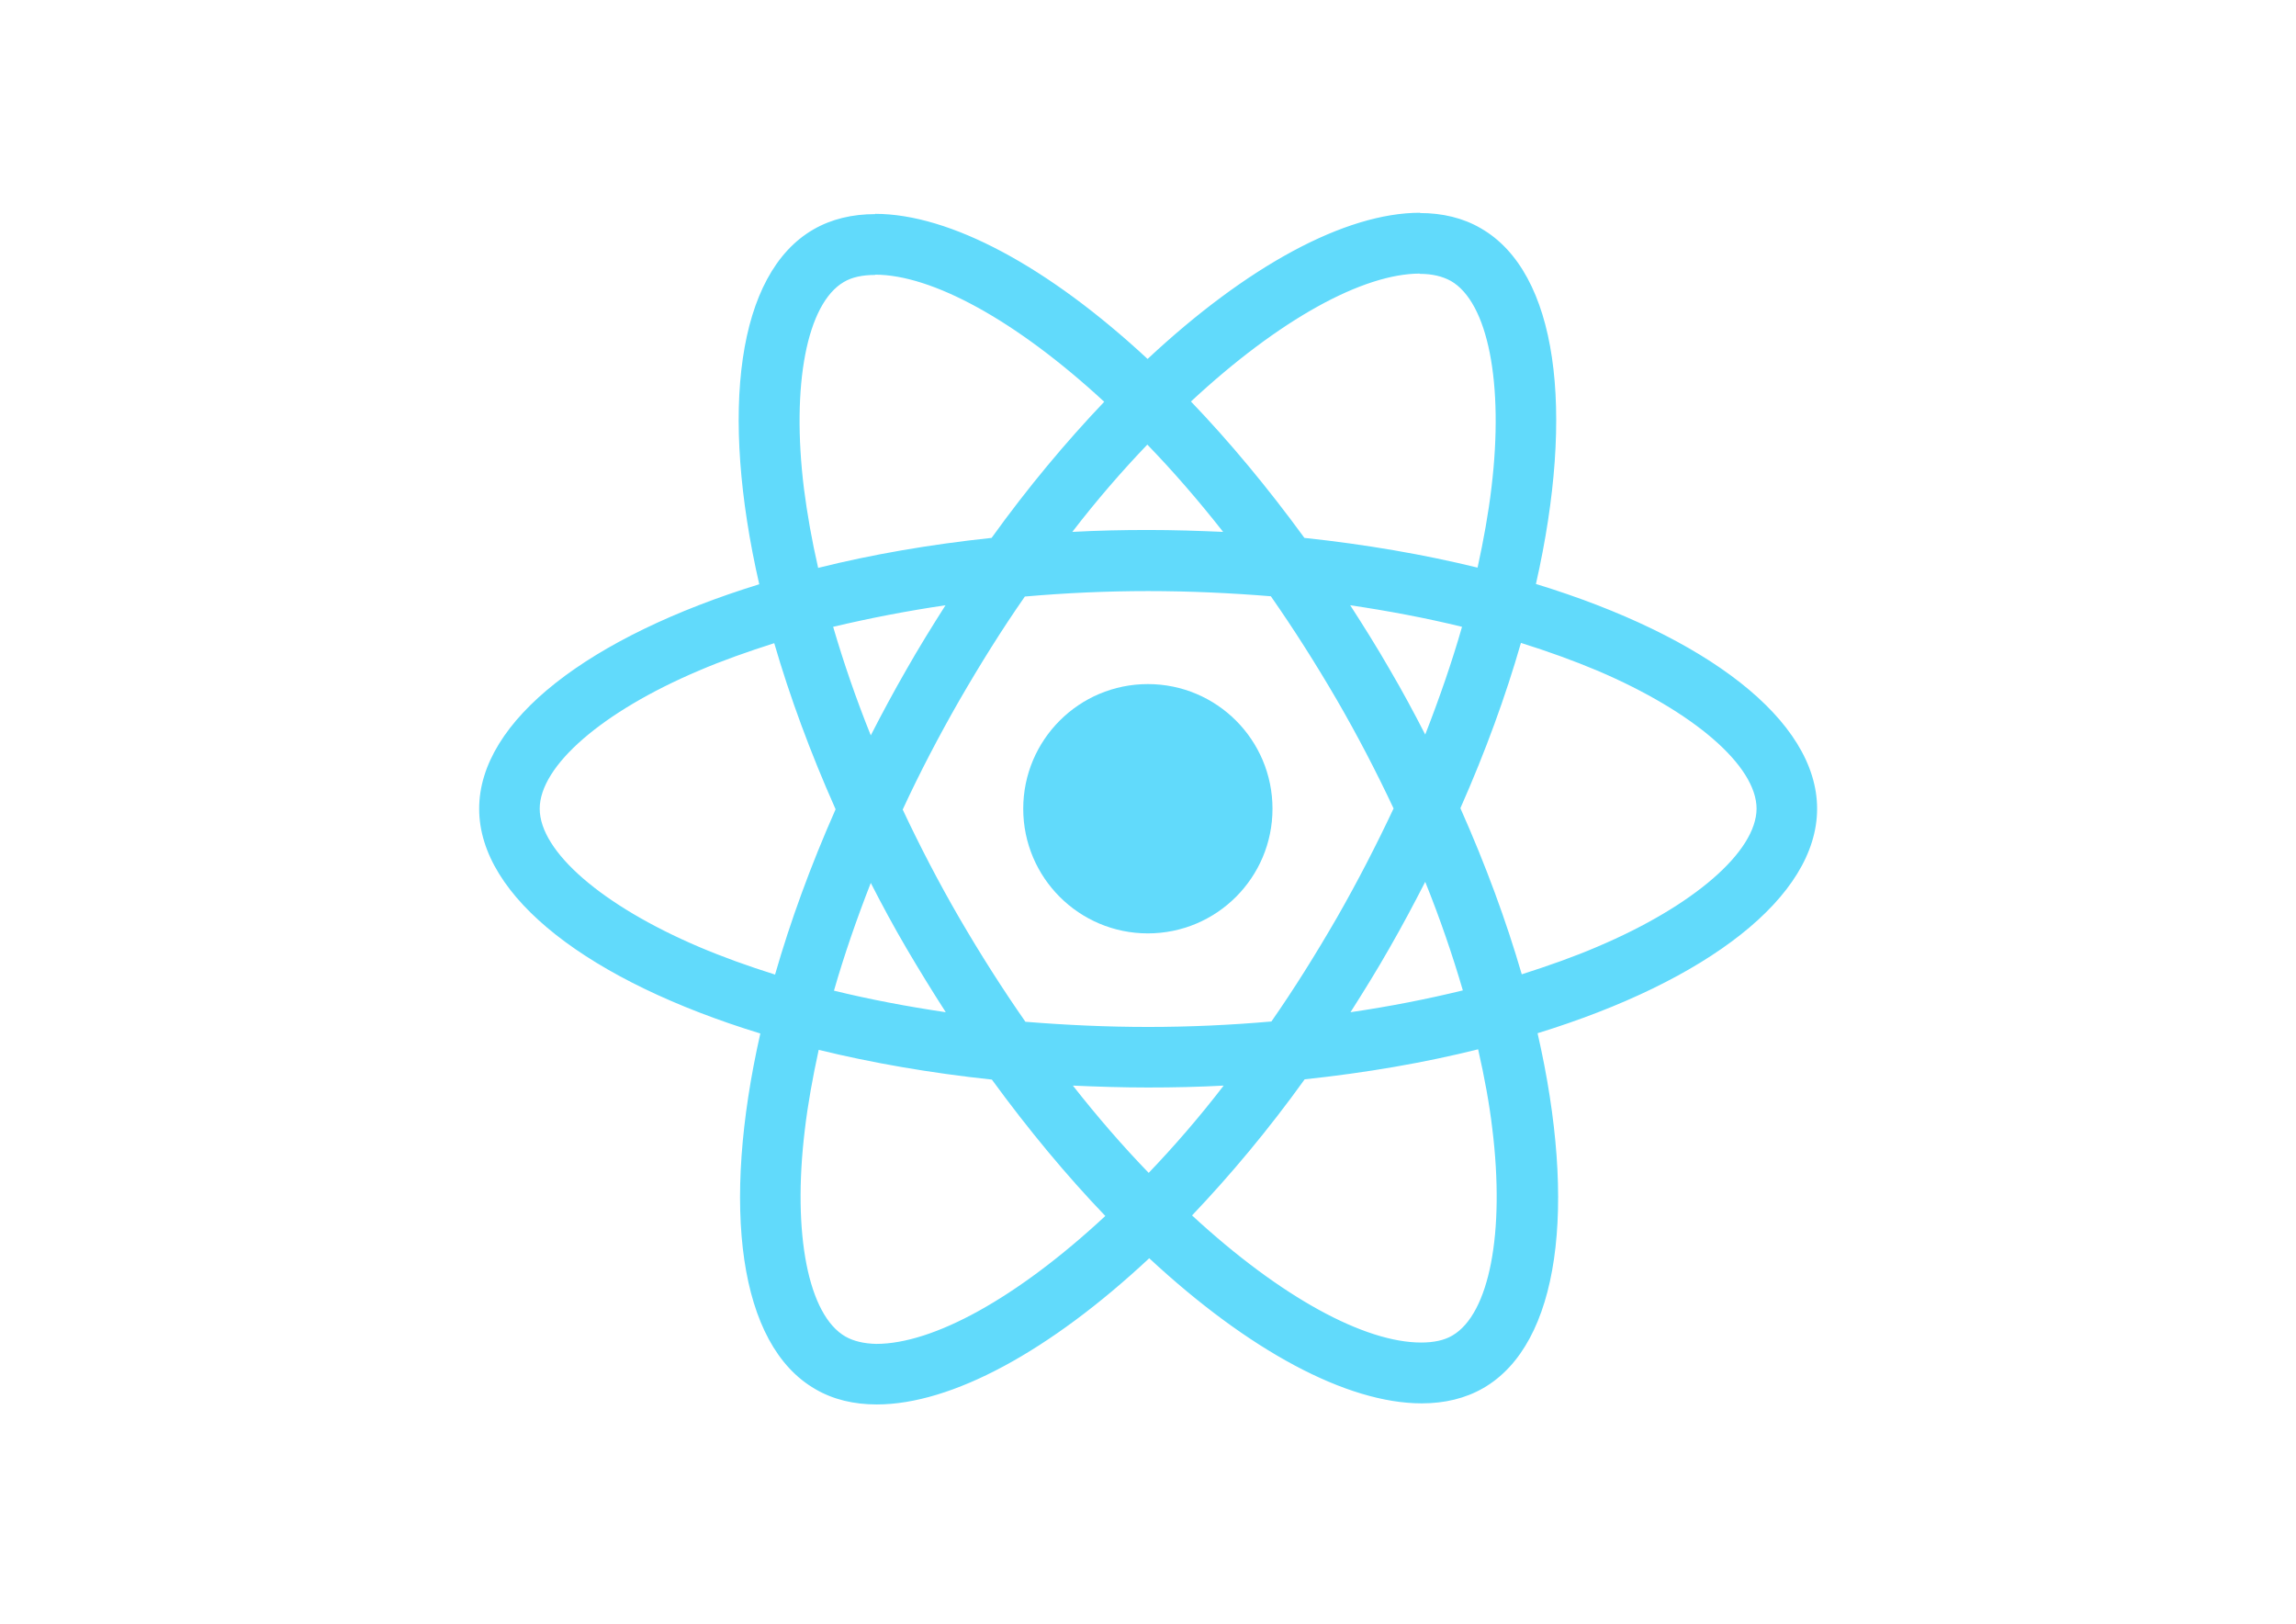
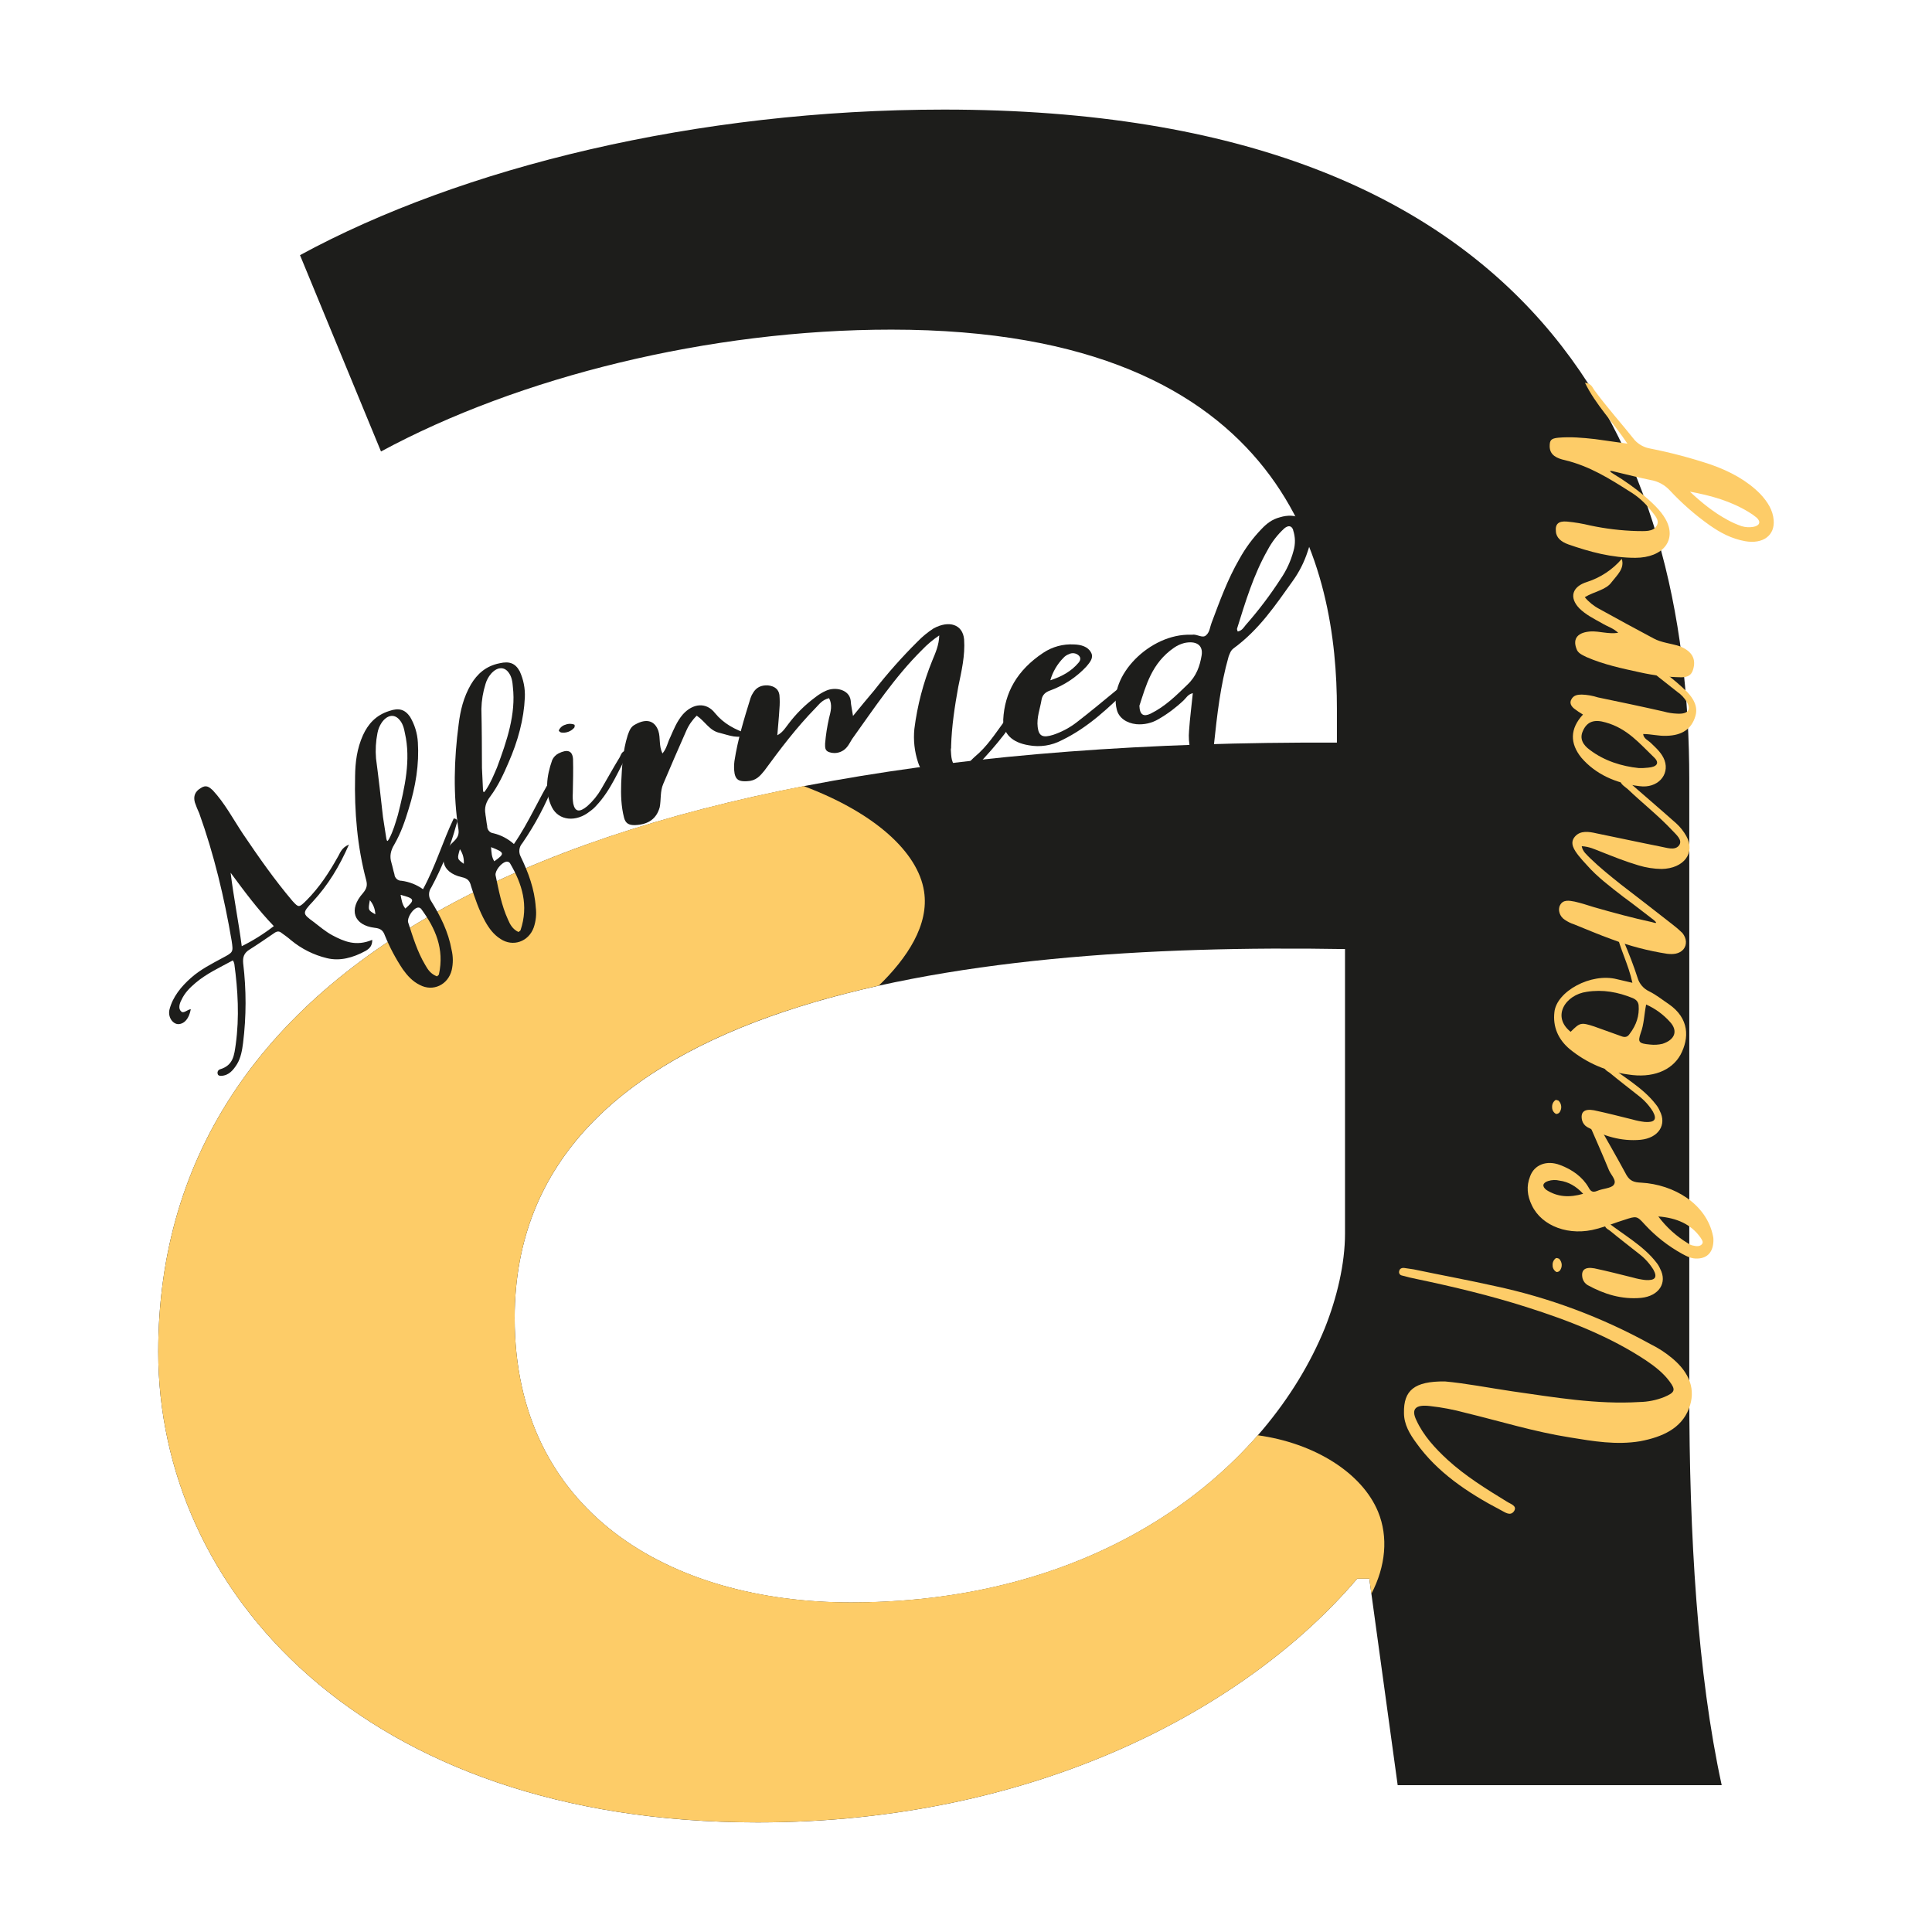
- <svg xmlns="http://www.w3.org/2000/svg" viewBox="0 0 841.9 595.3">
-   <g fill="#61DAFB">
-     <path d="M666.3 296.5c0-32.5-40.7-63.3-103.1-82.4 14.4-63.6 8-114.2-20.2-130.4-6.5-3.8-14.1-5.6-22.4-5.6v22.3c4.6 0 8.3.9 11.4 2.6 13.6 7.8 19.5 37.5 14.9 75.7-1.1 9.4-2.9 19.3-5.1 29.4-19.6-4.8-41-8.5-63.5-10.9-13.5-18.5-27.5-35.3-41.6-50 32.6-30.3 63.2-46.9 84-46.9V78c-27.5 0-63.5 19.6-99.9 53.6-36.4-33.8-72.4-53.2-99.9-53.2v22.3c20.7 0 51.4 16.5 84 46.6-14 14.7-28 31.4-41.3 49.9-22.6 2.4-44 6.1-63.6 11-2.3-10-4-19.7-5.2-29-4.7-38.2 1.1-67.9 14.6-75.8 3-1.8 6.9-2.6 11.5-2.6V78.5c-8.4 0-16 1.8-22.6 5.6-28.1 16.2-34.4 66.7-19.9 130.1-62.2 19.2-102.7 49.9-102.7 82.3 0 32.5 40.7 63.3 103.1 82.4-14.4 63.6-8 114.2 20.2 130.4 6.5 3.8 14.1 5.6 22.5 5.6 27.5 0 63.5-19.6 99.9-53.6 36.4 33.8 72.4 53.2 99.9 53.2 8.4 0 16-1.8 22.6-5.6 28.1-16.2 34.4-66.7 19.9-130.1 62-19.1 102.5-49.9 102.5-82.3zm-130.2-66.7c-3.7 12.9-8.3 26.2-13.5 39.5-4.1-8-8.4-16-13.1-24-4.6-8-9.5-15.8-14.4-23.4 14.2 2.1 27.9 4.7 41 7.9zm-45.8 106.5c-7.8 13.5-15.8 26.3-24.1 38.2-14.9 1.3-30 2-45.2 2-15.1 0-30.2-.7-45-1.9-8.3-11.9-16.4-24.6-24.2-38-7.6-13.1-14.5-26.4-20.8-39.8 6.2-13.4 13.2-26.8 20.7-39.9 7.8-13.5 15.8-26.3 24.1-38.2 14.9-1.3 30-2 45.2-2 15.1 0 30.2.7 45 1.9 8.3 11.9 16.4 24.6 24.2 38 7.6 13.1 14.5 26.4 20.8 39.8-6.3 13.4-13.2 26.8-20.7 39.9zm32.3-13c5.4 13.4 10 26.8 13.8 39.8-13.1 3.2-26.9 5.9-41.2 8 4.9-7.7 9.8-15.6 14.4-23.7 4.6-8 8.9-16.1 13-24.1zM421.2 430c-9.3-9.6-18.6-20.3-27.8-32 9 .4 18.2.7 27.5.7 9.4 0 18.7-.2 27.8-.7-9 11.7-18.3 22.4-27.5 32zm-74.4-58.9c-14.2-2.1-27.9-4.7-41-7.9 3.7-12.9 8.3-26.2 13.5-39.5 4.1 8 8.4 16 13.1 24 4.7 8 9.5 15.8 14.4 23.4zM420.7 163c9.3 9.6 18.6 20.3 27.8 32-9-.4-18.2-.7-27.5-.7-9.4 0-18.7.2-27.8.7 9-11.7 18.3-22.4 27.5-32zm-74 58.9c-4.9 7.7-9.8 15.6-14.4 23.7-4.6 8-8.9 16-13 24-5.4-13.4-10-26.8-13.8-39.8 13.1-3.1 26.9-5.8 41.2-7.9zm-90.5 125.2c-35.4-15.1-58.3-34.9-58.3-50.6 0-15.7 22.9-35.6 58.3-50.6 8.6-3.7 18-7 27.7-10.1 5.7 19.6 13.2 40 22.5 60.9-9.2 20.8-16.6 41.1-22.2 60.6-9.9-3.1-19.3-6.5-28-10.2zM310 490c-13.6-7.8-19.5-37.5-14.9-75.7 1.1-9.4 2.9-19.3 5.1-29.4 19.6 4.8 41 8.5 63.5 10.9 13.5 18.5 27.5 35.3 41.6 50-32.6 30.3-63.2 46.9-84 46.9-4.5-.1-8.3-1-11.3-2.7zm237.2-76.2c4.7 38.2-1.1 67.9-14.6 75.8-3 1.8-6.9 2.6-11.5 2.6-20.7 0-51.4-16.5-84-46.6 14-14.7 28-31.4 41.3-49.9 22.6-2.4 44-6.1 63.6-11 2.3 10.1 4.1 19.8 5.2 29.1zm38.5-66.7c-8.6 3.7-18 7-27.7 10.1-5.7-19.6-13.2-40-22.5-60.9 9.2-20.8 16.6-41.1 22.2-60.6 9.9 3.1 19.3 6.5 28.1 10.2 35.4 15.1 58.3 34.9 58.3 50.6-.1 15.7-23 35.6-58.4 50.6zM320.8 78.4z" />
-     <circle cx="420.9" cy="296.5" r="45.7" />
-     <path d="M520.5 78.1z" />
-   </g>
+ <svg xmlns="http://www.w3.org/2000/svg" id="Layer_1" data-name="Layer 1" viewBox="0 0 1080 1080">
+   <defs>
+     <style>.cls-1{fill:#1d1d1b;}.cls-2{fill:#fdcc68;}</style>
+   </defs>
+   <path class="cls-1" d="M781.31,997.92,765.46,882.5h-6.79c-61.14,71.9-178.88,136.24-335.11,136.24-221.9,0-335.11-130.57-335.11-263,0-221.4,235.48-342.5,658.89-340.61V396.19c0-75.69-24.9-211.93-249.06-211.93-101.89,0-208.31,26.49-285.3,68.12L167.7,142.63c90.57-49.2,221.89-81.37,360-81.37,335.11,0,416.62,191.12,416.62,374.67V778.42c0,79.48,4.53,157.06,18.12,219.5ZM751.87,530.54C534.51,526.75,287.7,558.92,287.7,736.79c0,107.86,86.05,159,187.94,159,142.64,0,233.21-75.69,264.91-153.27,6.79-17,11.32-36,11.32-53Z" />
+   <path class="cls-2" d="M807.72,772.23c11.23,1,24.36,3.54,37.5,5.5,23.64,3.35,47.28,7.48,71.38,6A39.13,39.13,0,0,0,930.2,781c6.2-2.61,6.67-4,3.08-8.79-3.36-4.58-8.14-8.36-13.17-11.74-20.09-13.32-43-22.25-66.68-29.78C833.36,724.3,812.82,719.36,792,715c-2.87-.59-5.5-1.18-8.36-2a1.92,1.92,0,0,1-1.44-2.59c.23-1.2,1.42-1.8,2.86-1.6l5.25.78c15,3.16,30.09,5.92,45.14,9.28a317.15,317.15,0,0,1,87.22,32.53,60.07,60.07,0,0,1,12.2,7.95c9.57,8,13.42,17.53,9.15,28.31s-14.51,15.59-27.15,18c-13.36,2.22-26.26,0-39.15-2.11-20.06-3.15-39.18-9.1-58.76-13.84A128.06,128.06,0,0,0,799.41,786c-8.12-1-10.73,1.62-7.61,8,3.84,8.37,10.31,15.54,17.49,22.11,9.81,8.95,21.29,16.11,33,23.27,2.15,1.39,6,2.38,4.07,5.37-2.14,3-5,.61-7.4-.58-18.64-9.73-35.63-21.27-47.13-37.4-3.84-5.18-7-10.56-7-16.94C784.59,777.26,790.54,772.07,807.72,772.23Z" />
+   <path class="cls-2" d="M870.08,711.06a4.16,4.16,0,0,1-2.16-3.79,4.49,4.49,0,0,1,1.89-4h.72c.24.2,1,.19,1.2.59a5,5,0,0,1,.25,6.39A2.31,2.31,0,0,1,870.08,711.06Zm28.08-28.19c9.57,7.56,20.57,13.52,27.76,22.88a14.52,14.52,0,0,1,2.15,3.59c4.08,7.77-.67,15.16-10.69,16.18-11,1-20.77-2.15-29.86-7.12a6.29,6.29,0,0,1-2.87-3.78c-1-4.59,1.17-6.59,6.66-5.6,7.41,1.58,14.34,3.36,21.5,5.14a42.5,42.5,0,0,0,6.93,1.38c5.49.39,6.92-1.41,4.52-5.79a32.82,32.82,0,0,0-7.91-8.76c-5.5-4.38-11-8.56-16.27-12.93C898.41,686.86,895.78,685.87,898.16,682.87Z" />
+   <path class="cls-2" d="M890.34,623.65l1.92,3c5.76,10.17,11.52,20.13,17,30.29,1.92,3.19,4.07,4,8.13,4.17,18.38,1,36.55,11.89,40.19,29.83a8.23,8.23,0,0,1,.24,2.2c0,6.38-3.07,10.18-8.8,10.39-3.34.21-6-1.18-8.6-2.58a82.78,82.78,0,0,1-21.05-16.51c-4.32-4.78-4.55-4.77-11.23-2.57-5.25,1.61-10,3.62-15.26,5-15.5,4.43-31-1.33-36.56-13.08-2.64-5.39-3.14-10.77-1-16.16,2.36-6.59,9.28-9.19,16.68-6.42,6.94,2.58,12.68,6.76,16,12.54,1.2,2.19,2.16,3,4.78,2,3.1-1.4,7.88-1.41,9.3-3.41,1.9-2.4-1.45-5.38-2.65-8.17-3.84-9.37-7.93-18.54-12-27.9,0-.4-.24-.6-.48-1a1.86,1.86,0,1,1,3.34-1.6ZM885,667.34c-3.83-4.18-8.37-6.76-13.15-7.35a11.76,11.76,0,0,0-6.44.21c-3.1,1-3.57,3-.94,5C870.67,669.17,877.35,669.55,885,667.34ZM927,680a58.44,58.44,0,0,0,16.75,15.12,7,7,0,0,0,2.87,1.19c1.67.4,3.58.59,4.77-.8,1-1.2,0-2.4-.72-3.59C945.42,684.37,937.3,680.8,927,680Z" />
+   <path class="cls-2" d="M869.81,622.69a4.14,4.14,0,0,1-2.16-3.78,4.51,4.51,0,0,1,1.9-4h.71c.24.2,1,.2,1.2.6a5,5,0,0,1,.26,6.38A2.33,2.33,0,0,1,869.81,622.69Zm28.08-28.18c9.57,7.56,20.57,13.52,27.76,22.88a14.23,14.23,0,0,1,2.16,3.58c4.08,7.78-.67,15.16-10.7,16.18-11,1-20.77-2.15-29.85-7.11a6.28,6.28,0,0,1-2.88-3.79c-1-4.58,1.17-6.58,6.67-5.6,7.4,1.58,14.33,3.36,21.5,5.14a42.2,42.2,0,0,0,6.92,1.39c5.49.38,6.92-1.42,4.52-5.8a32.94,32.94,0,0,0-7.9-8.76c-5.51-4.38-11-8.55-16.27-12.93C898.14,598.5,895.51,597.51,897.89,594.51Z" />
+   <path class="cls-2" d="M903.4,520.69c3.58,1.19,3.59,3.78,4.31,5.58,2.88,6.77,5.53,13.55,7.7,20.32a12.1,12.1,0,0,0,6.47,7.57c4.06,2,7.41,4.77,11,7.16,11.48,7.95,11.51,18.92,6.53,28.31-5,9-15.95,13.2-29.33,11a65.1,65.1,0,0,1-32.5-14.09c-6.7-5.57-9.59-12.75-8.66-20.73,1.16-11.57,20.46-22.18,35-18.42l8.6,2C910.37,539.22,905.57,530.46,903.4,520.69ZM887,554.43c-11.93,1.63-19.77,13.81-9,22.36,5.24-5.19,5.72-5.39,13.12-3L906,579.13c2.39,1,3.82.59,5-1.21,3.8-5,5.46-10.18,5-16-.24-2-1.44-3.18-3.35-4C904.45,554.6,896.09,553,887,554.43Zm33.2,7.11c-1.18,6-1.16,11-3.06,16-1.65,5-1.17,5.79,5.27,6.37a20.19,20.19,0,0,0,6.92-.41c6.92-2.21,8.81-7.2,4.26-12.18A39.29,39.29,0,0,0,920.23,561.54Z" />
+   <path class="cls-2" d="M906.24,434.51a5.17,5.17,0,0,1,1.91.6c9.57,8.36,19.38,16.71,29,25.27a28.5,28.5,0,0,1,5.51,7c5.28,9.36-1.38,18.15-13.79,18.38a46.53,46.53,0,0,1-12.89-2c-7.41-2.18-14.34-5-21.27-7.73-3.11-1.19-6.22-2.78-10.51-3,.48,3,2.87,4.78,4.55,6.57,5.51,5.37,11.49,10.15,17.47,14.92,9.57,7.36,19.38,14.92,29,22.48a53.89,53.89,0,0,1,5.27,4.58c2.39,3,2.64,6.57.5,9.17-2.38,2.6-5.72,2.81-9.06,2.42A156.69,156.69,0,0,1,901,525.08c-7.17-2.58-14.1-5.55-21-8.33a20.3,20.3,0,0,1-5.26-2.58c-2.87-1.79-4.07-5.58-2.65-8.18,1.66-3.19,5-2.6,8.11-2,3.59.79,7.17,2,11,3.17,10.51,3,21.26,5.94,32.25,8.31,1.91.6,3.58,1,1-1.2-5.74-4.37-11.24-8.75-17-12.93-7.18-5.57-14.6-11.14-20.35-17.71-1.67-1.79-3.11-3.38-4.55-5.17-2.64-3.39-5.27-7.17-2.18-10.77s7.87-2.81,12.17-1.82c11.7,2.37,23.41,4.94,35.35,7.3,3.58.59,8.36,2.58,10.74-.62,2.14-3-1.69-6-3.85-8.37-7.66-8.16-16.75-15.32-24.89-23.08C907.92,439.3,904.58,437.91,906.24,434.51Z" />
+   <path class="cls-2" d="M917.25,366.47c9.09,6.36,18.18,12.73,25.84,20.29,3.83,4,6.23,8.56,4.58,13.75-2.13,7-7.37,10.59-16,10.81-4.54.21-8.6-1-13.13-1,.24,2.59,2.87,3.58,4.31,5,3.11,3,6.22,5.77,7.67,9.76,2.88,8.17-4,15.76-14,14.39-13.38-1.57-24.61-6.73-32.51-15.89-6.47-8-6.5-16.14.88-24.14a46.64,46.64,0,0,1-5-3.38c-1.67-1.39-2.63-3.19-1.44-5.18,1.18-2.2,3.33-2.6,5.72-2.61a33,33,0,0,1,9.07,1.58c12.42,2.57,24.6,5.13,36.79,7.9a31.62,31.62,0,0,0,7.4,1.18c6.21.39,8.11-2.21,5.47-6.59a18,18,0,0,0-5.27-5.58L918,371.26c-1-.8-2.15-1.4-3.11-2.19s-2.39-2-1-3.19C915.1,364.88,916.29,365.87,917.25,366.47Zm-32.33,42c-2.14,4.39,0,8,3.85,10.76,8.13,6.17,17.93,9.14,27.24,10.11a33.1,33.1,0,0,0,5.25-.21c5-.4,6.67-2.6,3.32-5.79-7.9-7.56-14.84-16.12-27-19.49C891.34,402,887.29,403.24,884.92,408.43Z" />
+   <path class="cls-2" d="M906.58,312.43c1.69,5.39-2.59,9-5.68,13-3.09,4.4-9.78,5.21-15,8.41a26.79,26.79,0,0,0,8.14,6.57c10,5.56,20.32,11.12,30.36,16.49,4.31,2.38,9.8,2.77,14.58,4.36,6.93,2.77,9.33,7.16,7.43,13.15-.94,3-2.85,4.19-6.67,4.2a112.89,112.89,0,0,1-22.92-2.75c-10-2.17-20.3-4.34-29.86-8.51-2.39-1.19-5-2.18-5.74-4.78-2.17-5.78.92-9.17,8.08-9.59,5-.21,9.56,1.58,15.28.77-2.63-2.59-6.22-3.58-9.09-5.37-4.3-2.38-9.08-4.77-12.67-8.35-5.75-6-4.09-12.16,4.49-14.77A42.83,42.83,0,0,0,906.58,312.43Z" />
+   <path class="cls-2" d="M886,213.94c3.82.59,4.06,2.59,5.26,4.18,7,9.56,15.09,18.52,22.52,27.88a15.33,15.33,0,0,0,8.85,4.77,274.78,274.78,0,0,1,33.68,8.9c10.75,3.77,20.32,8.93,27.74,16.5,4.07,4.38,7,9,7.44,14.54.75,8.58-5.92,13.58-16,11.81-7.65-1.38-13.86-4.76-19.84-8.94a146.09,146.09,0,0,1-22.26-19.5,18.76,18.76,0,0,0-10.76-5.76c-6.69-1.38-13.13-3-19.58-4.55-4.3-1.18-3.35-.19-.72,1.4a133.76,133.76,0,0,1,16.75,11.93c4.55,4,9.09,8,12,13.14,6.48,11.56-1.37,21.55-16.88,21.58-13.37,0-25.55-3.34-37.5-7.5-3.82-1.39-6.69-3.58-6.94-7.17-.49-4.18,1.41-6,6.19-5.59a90.29,90.29,0,0,1,12.89,2.16,144.69,144.69,0,0,0,26.27,3.14c4.06,0,9.07.58,11-3,1.9-3.19-1.45-6.18-3.61-9A42.56,42.56,0,0,0,911,274.73c-11-7-22.25-14.12-36.1-17.48-4.54-1-8.6-2.77-8.62-7.76,0-3.39.71-4.39,4.76-4.8,6.92-.61,13.61,0,20.53.76L909.73,248C901.82,236.05,892,226.3,886,213.94Zm58.66,60.91c6.46,6,13.16,11.55,21.29,15.92a50.86,50.86,0,0,0,7.65,3.37,14.13,14.13,0,0,0,6.45.39c3.58-.61,4.52-2.8,1.89-5.19a33.12,33.12,0,0,0-4.54-3.18C967.59,280.19,956.6,277,944.66,274.85Z" />
+   <path class="cls-2" d="M758.67,882.5h6.79l1.15,8.42c8-15.36,9.55-31.73,3.75-45.82-8.9-21.6-35.32-38.38-67.25-42.77-45.87,52.5-122.6,93.41-227.47,93.41-101.89,0-187.94-51.09-187.94-159,0-105.72,87.2-160,203.59-185.79,15.79-15.38,28.18-33.88,25.27-52.67-3.4-22-27.72-44-67.3-58.85C215,485.06,88.45,593.44,88.45,755.72c0,132.45,113.21,263,335.11,263C579.79,1018.74,697.53,954.4,758.67,882.5Z" />
+   <path class="cls-1" d="M195.07,472.11c-5.43,12.4-11.65,22.54-20.06,31.72-6.23,6.61-6,6.9.25,11.48,3.38,2.58,6.71,5.47,10.61,7.56,6.37,3.35,13.08,6.36,22.21,2.51.06,3.22-1.38,4.82-3.71,6.17-7.13,3.91-14.47,5.83-21.65,4.06a49.62,49.62,0,0,1-20-10c-1.8-1.59-3.65-2.87-5.62-4.3-1.13-.86-2.37-.79-3.91.36-4.39,3-8.95,6.15-13.48,9-3.34,2-4.09,4.36-3.77,7.86a182.22,182.22,0,0,1-.06,44.46c-.51,4-1.19,8.18-3.35,11.82-2.11,3.33-4.5,6.37-8.85,6.6-.93.05-1.83-.21-2-1.12a2.06,2.06,0,0,1,1.24-2.52c7.69-2.24,8-8.23,8.86-13.95,2.09-15.29,1.21-30.26-.79-45a4.94,4.94,0,0,0-.83-1.95c-7.13,3.9-14.49,7.2-20.88,12.6-3.28,2.78-6.11,5.68-7.82,9.45-1.21,2.21-1.87,5-.2,6.45,1.36,1.46,3.53-1.1,5.4-1.2-1,5.26-3.5,8.15-6.92,8.33-3.24,0-6-4-5-8.16,1.83-7.15,6.57-12.92,12.13-17.81,5.38-4.73,11.63-7.82,17.44-11,6.11-3.24,6.11-3.24,5.21-9.47-4.16-24.46-9.92-48.53-18.13-71.39a64.63,64.63,0,0,1-2.47-6.15q-1.42-5.22,3.33-8c3-2,4.7-.55,6.64,1.19,6.79,7.3,11.38,16.1,17,24.54,8.71,12.88,17.59,25.59,27.66,37.47,3.4,3.66,3.53,3.8,7.77-.41,7.24-7.28,12.61-15.53,17.39-24.06C190.13,477,190.66,474,195.07,472.11Zm-42,45.6c-9-9.33-16.51-19.51-24.15-29.84,1.66,13.71,4.43,27.21,6.22,41.06A105.72,105.72,0,0,0,153.05,517.71Z" />
+   <path class="cls-1" d="M218.8,482.27c.66,2.14,1,4.23,1.67,6.38a3.94,3.94,0,0,0,4,3.71,26.47,26.47,0,0,1,12,4.72c7.13-13.14,11-26.75,17.19-39.6,3.06.57,1.78,2.2,1.44,3.54a164.69,164.69,0,0,1-14,35.06,6.57,6.57,0,0,0-.21,7.44c5.29,8.46,9.76,17.39,11.53,27.38a24.82,24.82,0,0,1,.09,11.38c-2,8.2-10.38,12.23-17.75,8.36-4.15-2-7-5.21-9.59-8.8a106.64,106.64,0,0,1-10-18.85c-.95-2.67-2.24-4-5.72-4.34-11.74-1.41-14.77-10.23-6.52-19.43,2.12-2.57,2.47-4.37,1.83-7-5-18.69-6.72-38.31-6.26-58.47.11-7.61,1-15.22,4.43-22.84,2.84-6.17,7.17-11.11,14.62-13.46,5.48-1.93,8.83-.84,11.69,3.28A31.51,31.51,0,0,1,233.59,415c.78,12.14-1.21,24.69-5.14,37.19-2,6.63-4.27,13.37-8,19.83-2.15,3.49-2.75,6.81-1.62,10.29Zm-9,28.83a12.62,12.62,0,0,0-3.06-7.89c-1,5.58-1,5.58,3.06,7.89ZM216,469c.38,1.16.47,1.8,1.55-.17,2.27-4.25,3.52-8.84,4.87-13.26,3.92-15.46,7.32-30.87,3.94-45.67-.53-2.9-1.27-5.69-3.27-7.77-2.88-3.19-6.79-2.36-9.68,1.77A15.24,15.24,0,0,0,211,409.8a51,51,0,0,0-.8,14.18c1.44,10.85,2.67,21.83,3.9,32.8Zm10.6,38.89c5.46-4.9,5.38-5.54-2.66-7.66.54,2.9.88,5.46,2.66,7.66Zm6.36-.37c-2.48.94-5.38,5.53-4.83,8,2.64,8.13,5.17,16.54,9.58,23.9,1.46,2.61,3.13,5.11,6.58,6.37.74-.64.94-.75,1.06-1.05,3.16-14.35-2-25.89-9.84-36.56A2.06,2.06,0,0,0,233,507.49Z" />
+   <path class="cls-1" d="M271.34,455.18c.42,2.21.54,4.32,1,6.53a3.94,3.94,0,0,0,3.57,4.11,26.46,26.46,0,0,1,11.37,6c8.51-12.3,13.83-25.4,21.39-37.51,3,.9,1.53,2.38,1,3.68A163.75,163.75,0,0,1,292,471.33a6.58,6.58,0,0,0-1,7.37c4.35,9,7.82,18.35,8.49,28.47a25,25,0,0,1-1.14,11.32c-2.85,7.94-11.64,11-18.55,6.39-3.9-2.46-6.42-5.94-8.58-9.79-3.4-6.14-5.77-12.94-7.93-19.82-.65-2.76-1.79-4.23-5.21-4.94-11.52-2.68-13.58-11.78-4.38-20,2.38-2.32,2.94-4.07,2.58-6.74-3-19.12-2.53-38.81.12-58.8.93-7.55,2.68-15,6.87-22.22,3.49-5.83,8.34-10.28,16-11.8,5.66-1.33,8.88.12,11.27,4.52a31.62,31.62,0,0,1,2.85,14.62c-.53,12.15-3.87,24.41-9.14,36.41-2.73,6.37-5.69,12.83-10.13,18.84-2.51,3.24-3.47,6.47-2.72,10.05Zm-12.08,27.69a12.61,12.61,0,0,0-2.18-8.17c-1.58,5.44-1.58,5.44,2.18,8.17ZM270,441.66c.25,1.2.26,1.84,1.55,0,2.72-4,4.46-8.4,6.29-12.65,5.56-14.95,10.61-29.89,8.86-45-.21-2.94-.65-5.79-2.4-8.08-2.52-3.48-6.51-3.08-9.82.71a15.39,15.39,0,0,0-3.05,5.63,50.61,50.61,0,0,0-2.33,14c.25,10.95.28,22,.32,33Zm6.31,39.81c6-4.28,5.95-4.92-1.8-7.91.21,2.95.27,5.52,1.8,7.9Zm6.37.32c-2.57.66-5.95,4.92-5.67,7.4,1.75,8.36,3.35,17,6.93,24.8,1.17,2.75,2.57,5.41,5.86,7,.8-.56,1-.65,1.16-.93,4.7-13.93.88-26-5.82-37.42A2,2,0,0,0,282.67,481.79Z" />
+   <path class="cls-1" d="M351.8,419.79c-6,10.47-9.88,21.45-18.59,30.71a20.35,20.35,0,0,1-3.5,3.08c-7.73,6.19-17.38,5.23-21.19-2.32-4.07-8.31-3.07-17.28.16-26.37a7.75,7.75,0,0,1,3.53-3.72c5-2.51,7.78-1.58,8.12,3.15.17,6.47,0,12.64-.13,19a26,26,0,0,0,.27,6c1,4.5,3.43,4.94,7.77,1.37a38.14,38.14,0,0,0,7.84-9.59c3.51-6,6.79-12,10.36-17.82C347.35,421.51,347.77,419.05,351.8,419.79Zm-39.41-11.52a5.66,5.66,0,0,1,3.72-3.16,6.45,6.45,0,0,1,5,0l.19.56c-.16.27,0,.84-.35,1.18a8,8,0,0,1-7.18,2.63C313.29,409.44,312.29,408.72,312.39,408.27Z" />
+   <path class="cls-1" d="M418.58,410.42c-5.89,3-10.95.59-16.22-.72-5.74-1.18-8.07-6.35-12.87-9.63a26.22,26.22,0,0,0-5.91,8.55c-4.36,9.79-8.66,19.78-12.79,29.51-1.86,4.2-1.17,8.76-2,13.1-1.77,6.44-6.35,9.7-13.69,10-3.66.13-5.45-1.05-6.25-4.14-1.61-6.18-1.84-12.72-1.6-19.37.43-8.77.81-17.74,3.64-26.72.89-2.29,1.49-4.72,4.34-6.08,6.25-3.48,10.83-2,12.8,3.67,1.29,4,.16,8.21,2.29,12.6,2.45-2.91,2.85-6.1,4.33-9,1.86-4.2,3.63-8.78,7-12.76,5.73-6.44,13.24-7,18.05-.79C404.43,404.42,410.77,407.92,418.58,410.42Z" />
+   <path class="cls-1" d="M573.47,391.91c-7,13.15-16.54,24.87-27.19,35.95-4.39,4.49-9.61,8.3-16.87,8.18-9.15.16-13.93-2.75-16.21-9.87a45.29,45.29,0,0,1-2.07-18.65,150.85,150.85,0,0,1,10-38.21c1.77-4.3,3.78-8.63,3.92-14.1a57.52,57.52,0,0,0-9.64,8.1c-15.34,15.22-26.93,32.89-39.11,49.85-1.35,2.22-2.45,4.6-4.63,6.14a9,9,0,0,1-8,1.2c-2.78-.79-2.4-3.07-2.43-4.88a102.82,102.82,0,0,1,2.21-14.25c.91-3.56,2-7.36,0-11.1-3.95,1-5.51,3.45-7.4,5.35-10.88,11.12-19.94,23.17-28.75,35.18-2.45,3-4.69,5.75-9.74,5.9-4.31.24-6.14-.69-6.91-4.21a23.76,23.76,0,0,1-.09-7.05c1.83-12,5.39-23.6,9-35.23a12,12,0,0,1,1.47-3c1.74-2.89,4.42-4.3,8.32-4.08,3.69.46,5.87,2.15,6.35,5.31a44,44,0,0,1,0,7.87c-.26,4.67-.76,9.39-1.17,14.7,3.12-1.68,4.45-4.1,6.07-6.16a73.78,73.78,0,0,1,15.34-15.21,27.57,27.57,0,0,1,5.75-3.49c5.19-2.39,13.16-.76,13.87,5.58.12,2.41.74,4.94,1.28,8.49,4.27-5.28,8.17-9.9,11.85-14.29a288.42,288.42,0,0,1,24.16-27.22,51,51,0,0,1,9-7.41c8.71-4.74,16.32-2.25,17.09,6.11.63,9-1.44,17.76-3.26,26.51-2,11-3.68,22.14-4,33.07a6.2,6.2,0,0,1-.17,2c.29,3.59.06,8.47,3.87,9.71,3.57,1.28,6.75-3.23,9.52-5.66,6.88-5.68,11.36-12.8,16.37-19.61,3-3.88,5.58-7.89,8.35-11.94,1.24-1.4,1.91-3.31,4.63-2.91C575.6,390,574.06,391,573.47,391.91Z" />
+   <path class="cls-1" d="M631.38,382.89c-.18.82.1,1.4-.12,1.61-11.38,10.88-22.5,21.93-37.74,29.3a28.34,28.34,0,0,1-18.45,2.81c-9.21-1.5-14.37-6.3-14.26-14.31.76-15.07,7.7-27.6,22.28-37.32a28.07,28.07,0,0,1,17.35-4.73c3.84.11,7.75,1.21,9.44,4.48,1.65,2.88-.54,5.45-2.52,7.8a51.82,51.82,0,0,1-20,13.33c-3,1-4.6,2.56-5.11,5.2-.81,5.06-2.83,10-2.18,15.37.64,5.15,2.87,6.18,8.71,4.33a44.55,44.55,0,0,0,13.11-7c7.46-5.77,14.67-11.73,21.87-17.68C625.76,384.53,627.49,382.19,631.38,382.89Zm-44.25-2.61c6.54-2.1,11.82-5.11,15.77-9.81,1.09-1.29,1.46-2.71.17-4a4.78,4.78,0,0,0-5.57-.77,7.39,7.39,0,0,0-3,2A29.35,29.35,0,0,0,587.13,380.28Z" />
+   <path class="cls-1" d="M731,308.26a59.85,59.85,0,0,1-8.47,16.68c-9.54,13.32-18.6,27-33,37.53-1.63,1.26-2.05,2.87-2.71,4.49-4.66,16.34-6.45,32.77-8.23,49.4a23.24,23.24,0,0,0,2.09,11.31c2.34,5.3,4.77,6.61,11.69,6.36,1.44.14,2.87.09,4.55.23.24,0,.74.57,1.47,1.14-11.75,5.22-23.08,2.44-29.15-6.92a33.17,33.17,0,0,1-4.55-20c.46-7,1.41-13.83,2.1-21-2.84.7-3.72,2.73-5.11,4a74.47,74.47,0,0,1-14,10.49,20.73,20.73,0,0,1-12.55,2.85c-5.52-.6-9.69-3.64-10.8-8-5-18.78,18.5-42.79,41.46-42l.71,0c2.85-.5,5.82,2.39,7.89.12,1.85-1.67,2-4.47,2.86-6.69,4.57-12.15,8.91-24.28,15.65-35.91a79.44,79.44,0,0,1,12.29-16.61c2.76-2.9,5.78-5.4,10.27-6.56,9-2.73,16,1,17,9C733.09,301.4,732.26,304.82,731,308.26Zm-69.07,51.22a17.91,17.91,0,0,0-5.64,2.6c-12.58,8.65-15.7,21.33-19.36,32.45.19,5.18,2.38,6.3,6.37,4.36,8.21-4.1,14.2-10.1,20.43-16.12,5.08-4.77,7-10.43,8-16.46C672.66,360.49,668.51,358,661.88,359.48Zm61-63.1c-.81-2.56-2.73-2.89-5-1a45,45,0,0,0-9.35,12.12c-7.86,13.85-12.33,28.79-17,43.73-.22.41.05,1.2.31,1.79,2.37-.49,3.26-2.12,4.41-3.56a217.31,217.31,0,0,0,19.59-25.86A50.75,50.75,0,0,0,723.06,308,19.19,19.19,0,0,0,722.87,296.38Z" />
</svg>
